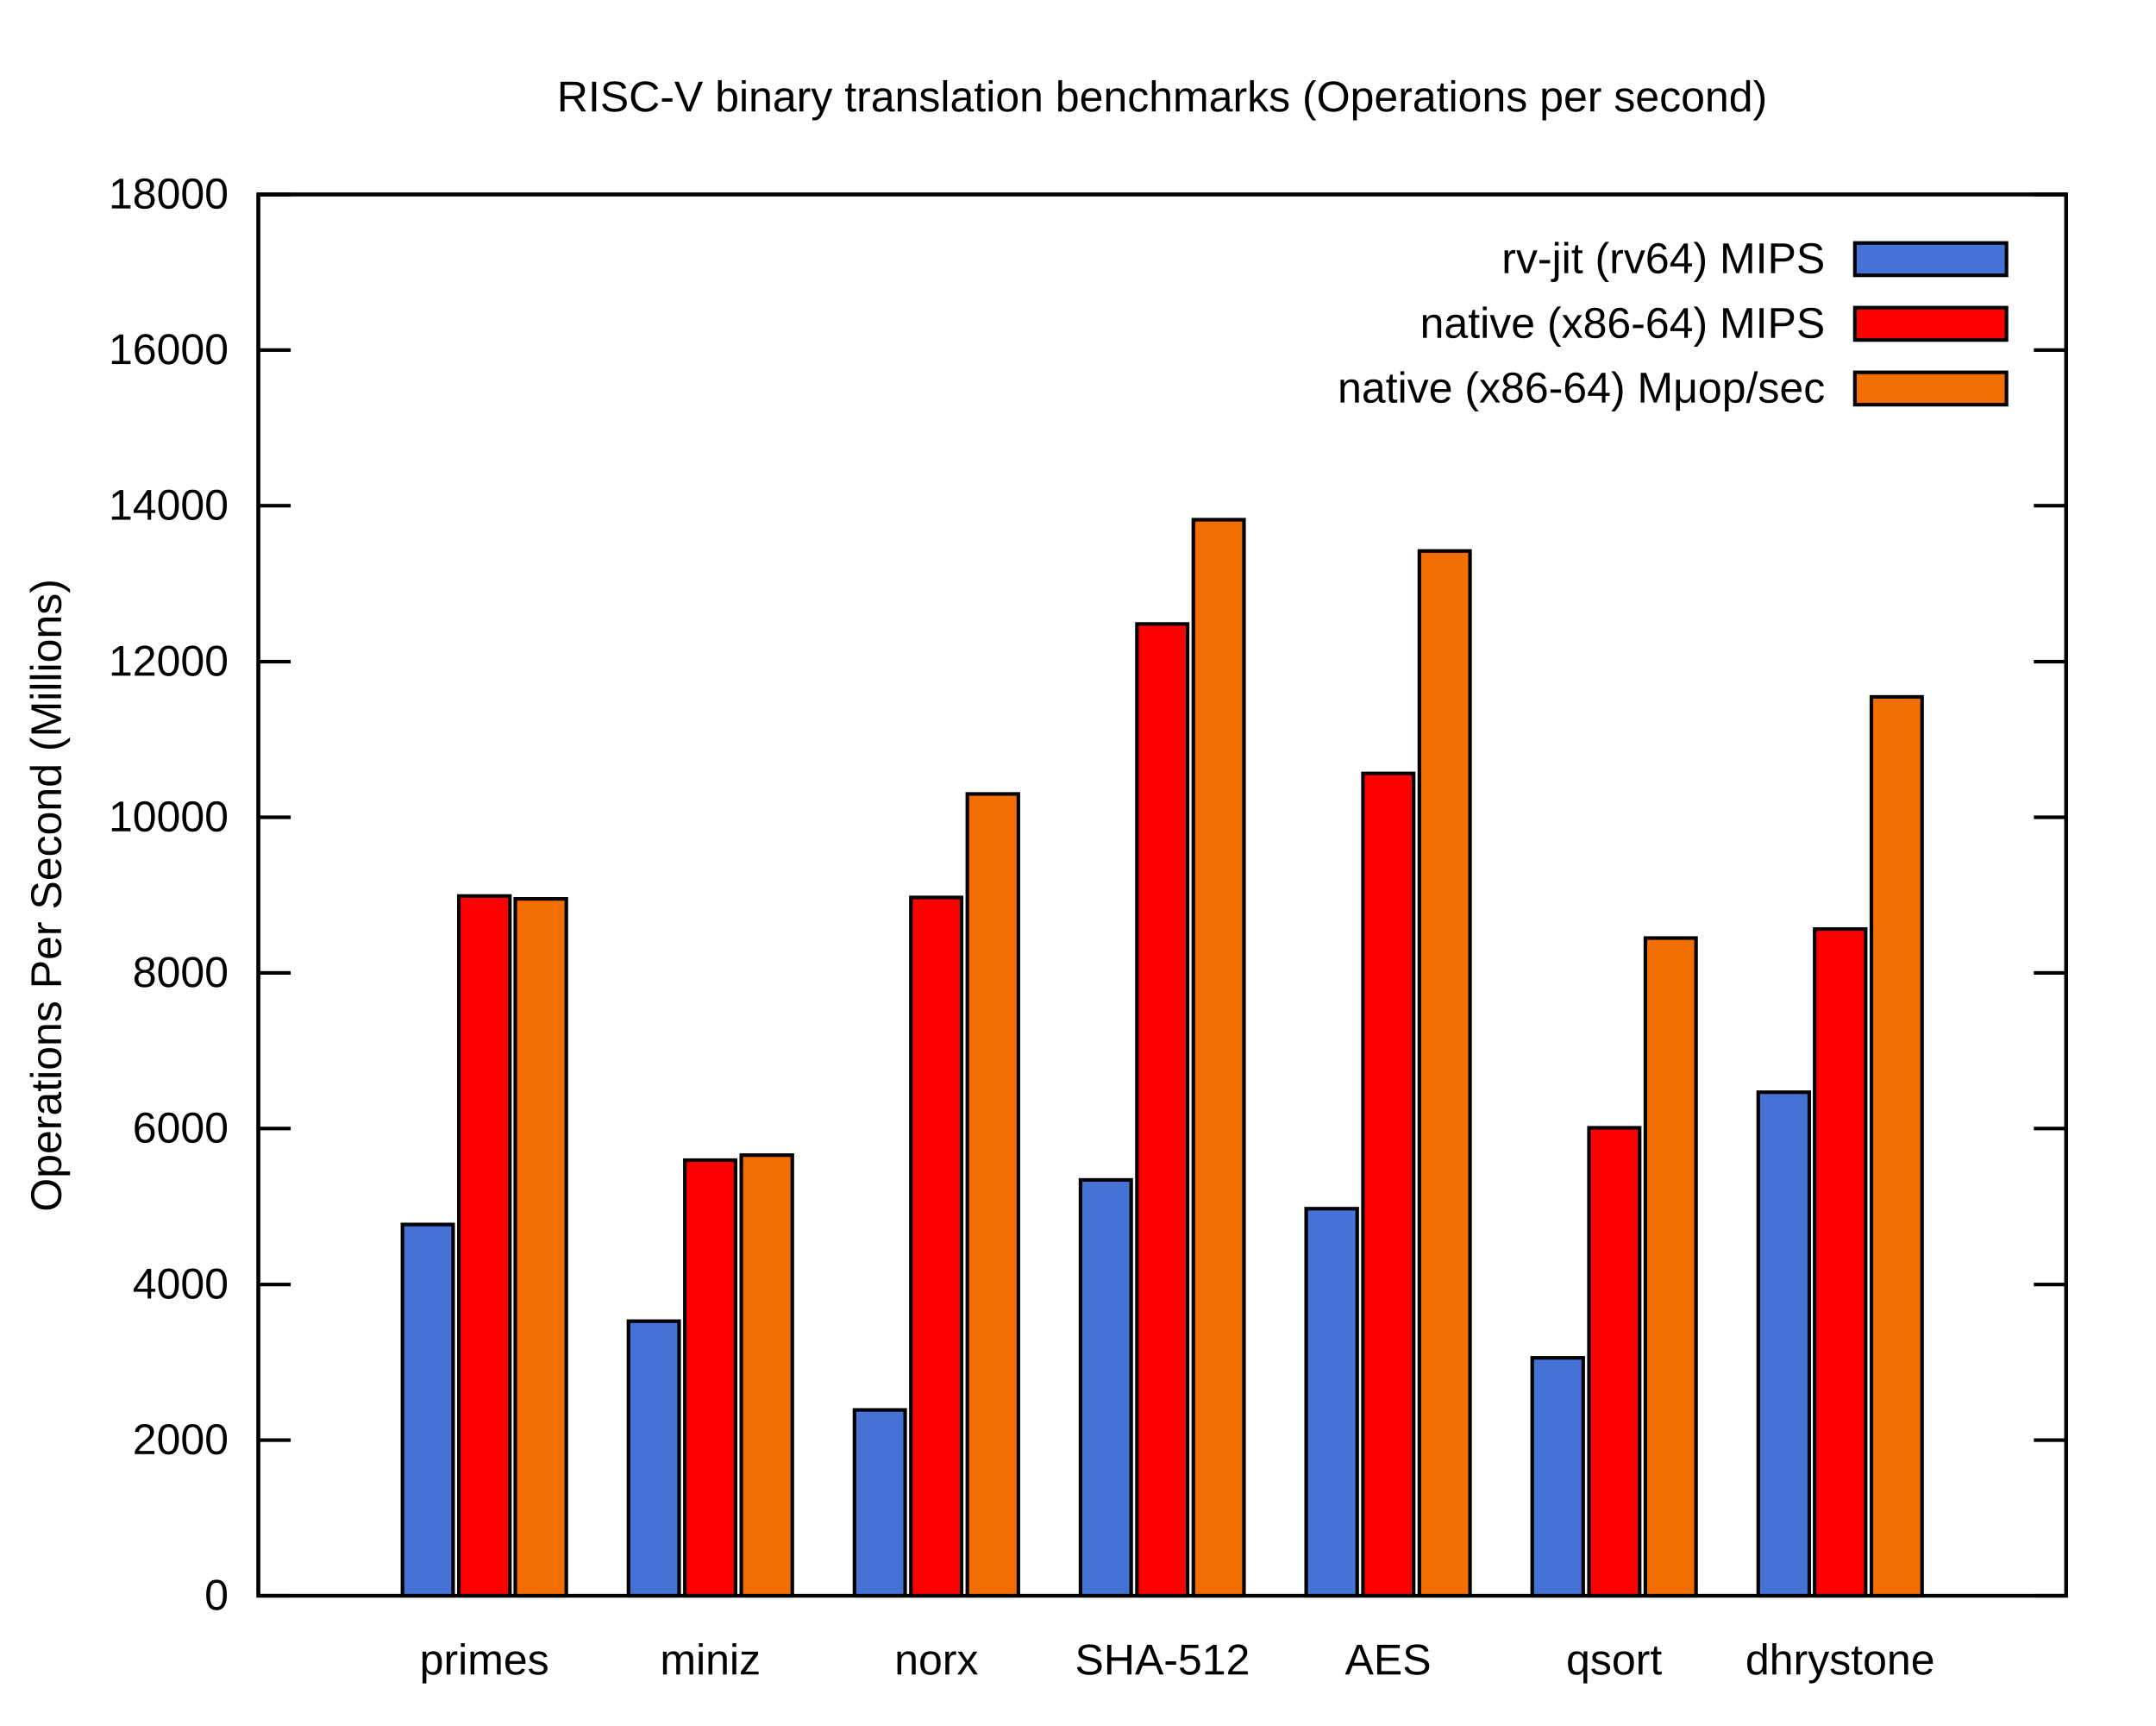
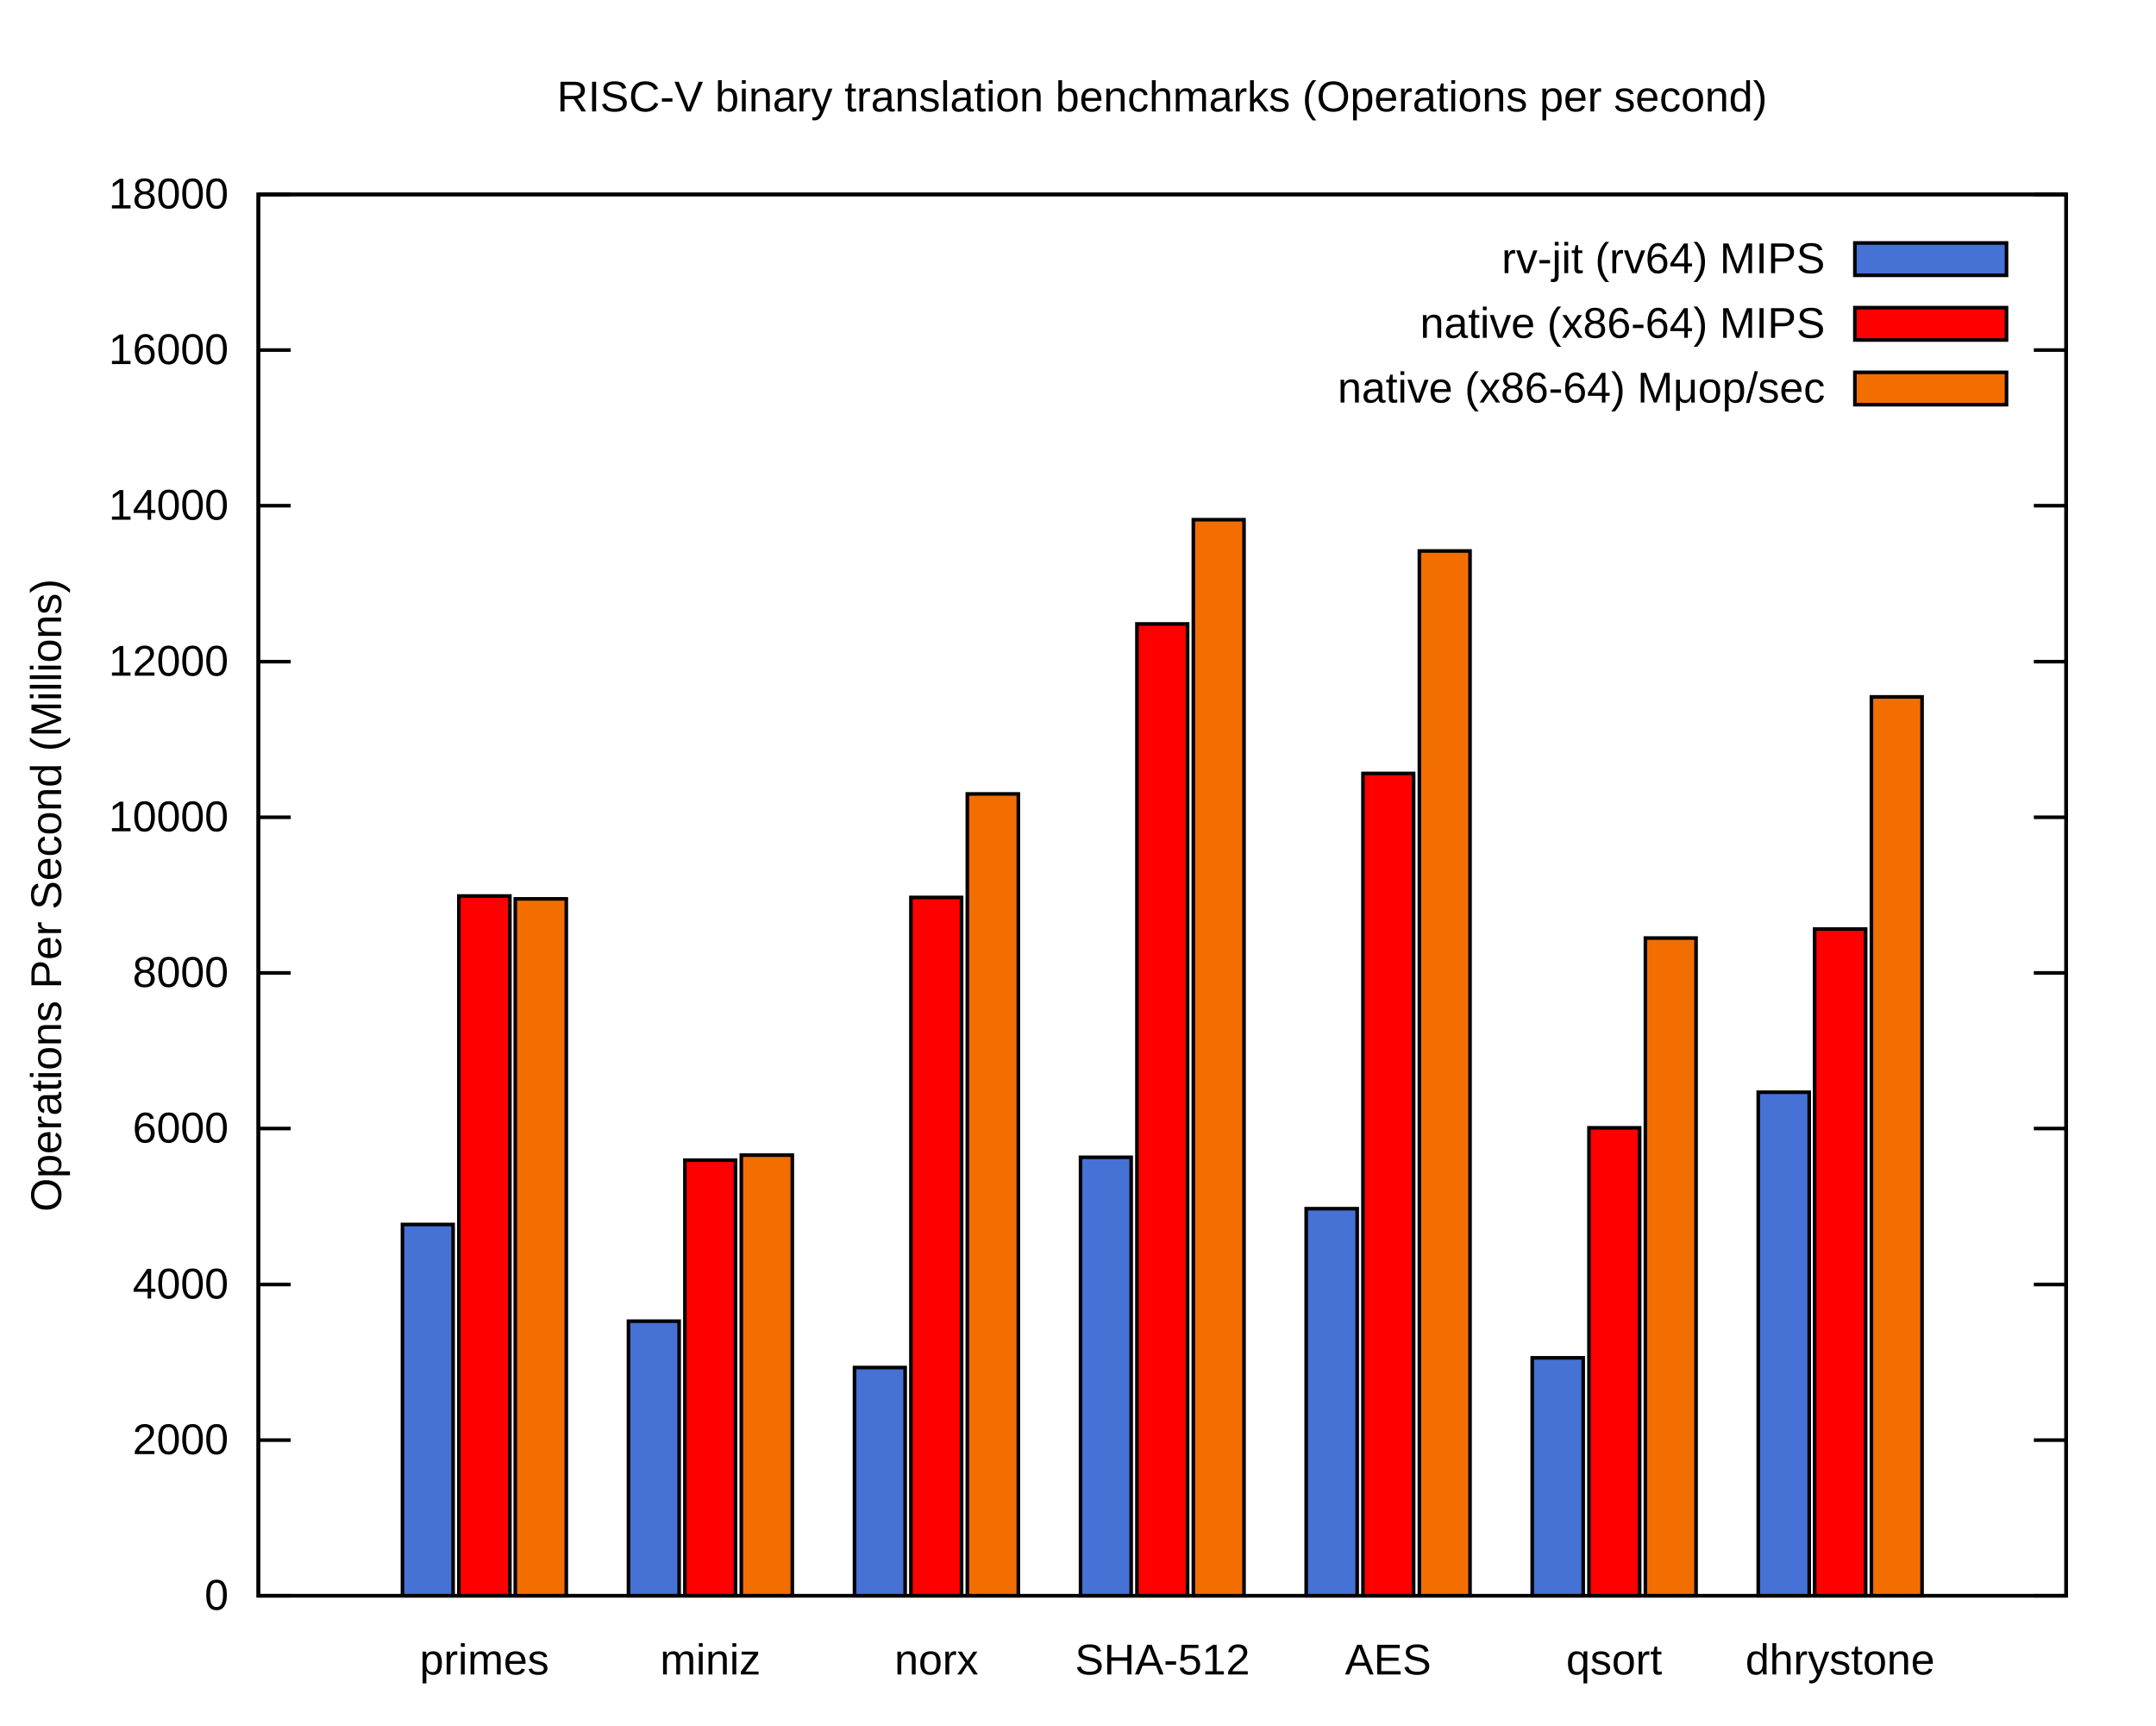
<svg xmlns="http://www.w3.org/2000/svg" xmlns:xlink="http://www.w3.org/1999/xlink" width="600" height="480" viewBox="0 0 600 480">
  <g id="gnuplot_canvas">
    <rect x="0" y="0" width="600" height="480" fill="none" />
    <defs>
      <circle id="gpDot" r="0.5" stroke-width="0.5" />
      <path id="gpPt0" stroke-width="0.222" stroke="currentColor" d="M-1,0 h2 M0,-1 v2" />
      <path id="gpPt1" stroke-width="0.222" stroke="currentColor" d="M-1,-1 L1,1 M1,-1 L-1,1" />
      <path id="gpPt2" stroke-width="0.222" stroke="currentColor" d="M-1,0 L1,0 M0,-1 L0,1 M-1,-1 L1,1 M-1,1 L1,-1" />
      <rect id="gpPt3" stroke-width="0.222" stroke="currentColor" x="-1" y="-1" width="2" height="2" />
      <rect id="gpPt4" stroke-width="0.222" stroke="currentColor" fill="currentColor" x="-1" y="-1" width="2" height="2" />
      <circle id="gpPt5" stroke-width="0.222" stroke="currentColor" cx="0" cy="0" r="1" />
      <use xlink:href="#gpPt5" id="gpPt6" fill="currentColor" stroke="none" />
      <path id="gpPt7" stroke-width="0.222" stroke="currentColor" d="M0,-1.33 L-1.33,0.67 L1.33,0.67 z" />
      <use xlink:href="#gpPt7" id="gpPt8" fill="currentColor" stroke="none" />
      <use xlink:href="#gpPt7" id="gpPt9" stroke="currentColor" transform="rotate(180)" />
      <use xlink:href="#gpPt9" id="gpPt10" fill="currentColor" stroke="none" />
      <use xlink:href="#gpPt3" id="gpPt11" stroke="currentColor" transform="rotate(45)" />
      <use xlink:href="#gpPt11" id="gpPt12" fill="currentColor" stroke="none" />
      <path id="gpPt13" stroke-width="0.222" stroke="currentColor" d="M0,1.330 L1.265,0.411 L0.782,-1.067 L-0.782,-1.076 L-1.265,0.411 z" />
      <use xlink:href="#gpPt13" id="gpPt14" fill="currentColor" stroke="none" />
      <filter id="textbox" filterUnits="objectBoundingBox" x="0" y="0" height="1" width="1">
        <feFlood flood-color="white" flood-opacity="1" result="bgnd" />
        <feComposite in="SourceGraphic" in2="bgnd" operator="atop" />
      </filter>
      <filter id="greybox" filterUnits="objectBoundingBox" x="0" y="0" height="1" width="1">
        <feFlood flood-color="lightgrey" flood-opacity="1" result="grey" />
        <feComposite in="SourceGraphic" in2="grey" operator="atop" />
      </filter>
    </defs>
    <g fill="none" color="white" stroke="black" stroke-width="1.00" stroke-linecap="butt" stroke-linejoin="miter">
</g>
    <g fill="none" color="black" stroke="currentColor" stroke-width="1.00" stroke-linecap="butt" stroke-linejoin="miter">
      <path stroke="black" d="M71.9,444.0 L80.9,444.0 M575.0,444.0 L566.0,444.0  " />
      <g transform="translate(63.6,447.9)" stroke="none" fill="black" font-family="Arial" font-size="12.00" text-anchor="end">
        <text>
          <tspan font-family="Arial"> 0</tspan>
        </text>
      </g>
    </g>
    <g fill="none" color="black" stroke="currentColor" stroke-width="1.00" stroke-linecap="butt" stroke-linejoin="miter">
      <path stroke="black" d="M71.9,400.7 L80.9,400.7 M575.0,400.7 L566.0,400.7  " />
      <g transform="translate(63.6,404.6)" stroke="none" fill="black" font-family="Arial" font-size="12.00" text-anchor="end">
        <text>
          <tspan font-family="Arial"> 2000</tspan>
        </text>
      </g>
    </g>
    <g fill="none" color="black" stroke="currentColor" stroke-width="1.00" stroke-linecap="butt" stroke-linejoin="miter">
      <path stroke="black" d="M71.9,357.4 L80.9,357.4 M575.0,357.4 L566.0,357.4  " />
      <g transform="translate(63.6,361.3)" stroke="none" fill="black" font-family="Arial" font-size="12.00" text-anchor="end">
        <text>
          <tspan font-family="Arial"> 4000</tspan>
        </text>
      </g>
    </g>
    <g fill="none" color="black" stroke="currentColor" stroke-width="1.00" stroke-linecap="butt" stroke-linejoin="miter">
      <path stroke="black" d="M71.9,314.0 L80.9,314.0 M575.0,314.0 L566.0,314.0  " />
      <g transform="translate(63.6,317.9)" stroke="none" fill="black" font-family="Arial" font-size="12.00" text-anchor="end">
        <text>
          <tspan font-family="Arial"> 6000</tspan>
        </text>
      </g>
    </g>
    <g fill="none" color="black" stroke="currentColor" stroke-width="1.00" stroke-linecap="butt" stroke-linejoin="miter">
      <path stroke="black" d="M71.9,270.7 L80.9,270.7 M575.0,270.7 L566.0,270.7  " />
      <g transform="translate(63.6,274.6)" stroke="none" fill="black" font-family="Arial" font-size="12.00" text-anchor="end">
        <text>
          <tspan font-family="Arial"> 8000</tspan>
        </text>
      </g>
    </g>
    <g fill="none" color="black" stroke="currentColor" stroke-width="1.00" stroke-linecap="butt" stroke-linejoin="miter">
      <path stroke="black" d="M71.9,227.4 L80.9,227.4 M575.0,227.4 L566.0,227.4  " />
      <g transform="translate(63.6,231.3)" stroke="none" fill="black" font-family="Arial" font-size="12.00" text-anchor="end">
        <text>
          <tspan font-family="Arial"> 10000</tspan>
        </text>
      </g>
    </g>
    <g fill="none" color="black" stroke="currentColor" stroke-width="1.00" stroke-linecap="butt" stroke-linejoin="miter">
      <path stroke="black" d="M71.9,184.1 L80.9,184.1 M575.0,184.1 L566.0,184.1  " />
      <g transform="translate(63.6,188.0)" stroke="none" fill="black" font-family="Arial" font-size="12.00" text-anchor="end">
        <text>
          <tspan font-family="Arial"> 12000</tspan>
        </text>
      </g>
    </g>
    <g fill="none" color="black" stroke="currentColor" stroke-width="1.00" stroke-linecap="butt" stroke-linejoin="miter">
      <path stroke="black" d="M71.9,140.7 L80.9,140.7 M575.0,140.7 L566.0,140.7  " />
      <g transform="translate(63.6,144.6)" stroke="none" fill="black" font-family="Arial" font-size="12.00" text-anchor="end">
        <text>
          <tspan font-family="Arial"> 14000</tspan>
        </text>
      </g>
    </g>
    <g fill="none" color="black" stroke="currentColor" stroke-width="1.00" stroke-linecap="butt" stroke-linejoin="miter">
      <path stroke="black" d="M71.9,97.4 L80.9,97.4 M575.0,97.4 L566.0,97.4  " />
      <g transform="translate(63.6,101.3)" stroke="none" fill="black" font-family="Arial" font-size="12.00" text-anchor="end">
        <text>
          <tspan font-family="Arial"> 16000</tspan>
        </text>
      </g>
    </g>
    <g fill="none" color="black" stroke="currentColor" stroke-width="1.00" stroke-linecap="butt" stroke-linejoin="miter">
      <path stroke="black" d="M71.9,54.1 L80.9,54.1 M575.0,54.1 L566.0,54.1  " />
      <g transform="translate(63.6,58.0)" stroke="none" fill="black" font-family="Arial" font-size="12.00" text-anchor="end">
        <text>
          <tspan font-family="Arial"> 18000</tspan>
        </text>
      </g>
    </g>
    <g fill="none" color="black" stroke="currentColor" stroke-width="1.00" stroke-linecap="butt" stroke-linejoin="miter">
      <path stroke="black" d="M134.8,444.0 M134.8,54.1  " />
      <g transform="translate(134.8,465.9)" stroke="none" fill="black" font-family="Arial" font-size="12.00" text-anchor="middle">
        <text>
          <tspan font-family="Arial">primes</tspan>
        </text>
      </g>
    </g>
    <g fill="none" color="black" stroke="currentColor" stroke-width="1.00" stroke-linecap="butt" stroke-linejoin="miter">
      <path stroke="black" d="M197.7,444.0 M197.7,54.1  " />
      <g transform="translate(197.7,465.9)" stroke="none" fill="black" font-family="Arial" font-size="12.00" text-anchor="middle">
        <text>
          <tspan font-family="Arial">miniz</tspan>
        </text>
      </g>
    </g>
    <g fill="none" color="black" stroke="currentColor" stroke-width="1.00" stroke-linecap="butt" stroke-linejoin="miter">
      <path stroke="black" d="M260.6,444.0 M260.6,54.1  " />
      <g transform="translate(260.6,465.9)" stroke="none" fill="black" font-family="Arial" font-size="12.00" text-anchor="middle">
        <text>
          <tspan font-family="Arial">norx</tspan>
        </text>
      </g>
    </g>
    <g fill="none" color="black" stroke="currentColor" stroke-width="1.00" stroke-linecap="butt" stroke-linejoin="miter">
      <path stroke="black" d="M323.5,444.0 M323.5,54.1  " />
      <g transform="translate(323.5,465.9)" stroke="none" fill="black" font-family="Arial" font-size="12.00" text-anchor="middle">
        <text>
          <tspan font-family="Arial">SHA-512</tspan>
        </text>
      </g>
    </g>
    <g fill="none" color="black" stroke="currentColor" stroke-width="1.00" stroke-linecap="butt" stroke-linejoin="miter">
      <path stroke="black" d="M386.3,444.0 M386.3,54.1  " />
      <g transform="translate(386.3,465.9)" stroke="none" fill="black" font-family="Arial" font-size="12.00" text-anchor="middle">
        <text>
          <tspan font-family="Arial">AES</tspan>
        </text>
      </g>
    </g>
    <g fill="none" color="black" stroke="currentColor" stroke-width="1.00" stroke-linecap="butt" stroke-linejoin="miter">
      <path stroke="black" d="M449.2,444.0 M449.2,54.1  " />
      <g transform="translate(449.2,465.9)" stroke="none" fill="black" font-family="Arial" font-size="12.00" text-anchor="middle">
        <text>
          <tspan font-family="Arial">qsort</tspan>
        </text>
      </g>
    </g>
    <g fill="none" color="black" stroke="currentColor" stroke-width="1.00" stroke-linecap="butt" stroke-linejoin="miter">
      <path stroke="black" d="M512.1,444.0 M512.1,54.1  " />
      <g transform="translate(512.1,465.9)" stroke="none" fill="black" font-family="Arial" font-size="12.00" text-anchor="middle">
        <text>
          <tspan font-family="Arial">dhrystone</tspan>
        </text>
      </g>
    </g>
    <g fill="none" color="black" stroke="currentColor" stroke-width="1.00" stroke-linecap="butt" stroke-linejoin="miter">
</g>
    <g fill="none" color="black" stroke="currentColor" stroke-width="1.00" stroke-linecap="butt" stroke-linejoin="miter">
      <path stroke="black" d="M71.9,54.1 L71.9,444.0 L575.0,444.0 L575.0,54.1 L71.9,54.1 Z  " />
    </g>
    <g fill="none" color="black" stroke="currentColor" stroke-width="1.00" stroke-linecap="butt" stroke-linejoin="miter">
      <g transform="translate(17.0,249.1) rotate(270)" stroke="none" fill="black" font-family="Arial" font-size="12.00" text-anchor="middle">
        <text>
          <tspan font-family="Arial">Operations Per Second (Millions)</tspan>
        </text>
      </g>
    </g>
    <g fill="none" color="black" stroke="currentColor" stroke-width="1.00" stroke-linecap="butt" stroke-linejoin="miter">
      <g transform="translate(323.4,31.0)" stroke="none" fill="black" font-family="Arial" font-size="12.00" text-anchor="middle">
        <text>
          <tspan font-family="Arial">RISC-V binary translation benchmarks (Operations per second)</tspan>
        </text>
      </g>
    </g>
    <g id="gnuplot_plot_1">
      <g fill="none" color="black" stroke="currentColor" stroke-width="1.00" stroke-linecap="butt" stroke-linejoin="miter">
        <g transform="translate(507.9,76.0)" stroke="none" fill="black" font-family="Arial" font-size="12.00" text-anchor="end">
          <text>
            <tspan font-family="Arial">rv-jit (rv64) MIPS</tspan>
          </text>
        </g>
      </g>
      <g fill="none" color="black" stroke="currentColor" stroke-width="1.00" stroke-linecap="butt" stroke-linejoin="miter">
        <g stroke="none" shape-rendering="crispEdges">
          <polygon fill="rgb( 70, 113, 213)" points="516.2,76.6 558.4,76.6 558.4,67.6 516.2,67.6 " />
        </g>
        <path stroke="black" d="M516.2,76.6 L558.4,76.6 L558.4,67.6 L516.2,67.6 L516.2,76.6 Z  " />
      </g>
      <g fill="none" color="black" stroke="currentColor" stroke-width="1.00" stroke-linecap="butt" stroke-linejoin="miter">
        <g stroke="none" shape-rendering="crispEdges">
          <polygon fill="rgb( 70, 113, 213)" points="112.0,444.0 126.2,444.0 126.2,340.6 112.0,340.6 " />
        </g>
        <path stroke="black" d="M112.0,444.0 L112.0,340.7 L126.1,340.7 L126.1,444.0 L112.0,444.0 Z  " />
      </g>
      <g fill="none" color="black" stroke="currentColor" stroke-width="1.00" stroke-linecap="butt" stroke-linejoin="miter">
        <g stroke="none" shape-rendering="crispEdges">
          <polygon fill="rgb( 70, 113, 213)" points="174.9,444.0 189.1,444.0 189.1,367.5 174.9,367.5 " />
        </g>
        <path stroke="black" d="M174.9,444.0 L174.9,367.6 L189.0,367.6 L189.0,444.0 L174.9,444.0 Z  " />
      </g>
      <g fill="none" color="black" stroke="currentColor" stroke-width="1.00" stroke-linecap="butt" stroke-linejoin="miter">
        <g stroke="none" shape-rendering="crispEdges">
-           <polygon fill="rgb( 70, 113, 213)" points="237.8,444.0 252.0,444.0 252.0,392.2 237.8,392.2 " />
-         </g>
-         <path stroke="black" d="M237.8,444.0 L237.8,392.3 L251.9,392.3 L251.9,444.0 L237.8,444.0 Z  " />
-       </g>
-       <g fill="none" color="black" stroke="currentColor" stroke-width="1.00" stroke-linecap="butt" stroke-linejoin="miter">
-         <g stroke="none" shape-rendering="crispEdges">
-           <polygon fill="rgb( 70, 113, 213)" points="300.7,444.0 314.9,444.0 314.9,328.2 300.7,328.2 " />
-         </g>
-         <path stroke="black" d="M300.7,444.0 L300.7,328.3 L314.8,328.3 L314.8,444.0 L300.7,444.0 Z  " />
+           <polygon fill="rgb( 70, 113, 213)" points="237.8,444.0 252.0,444.0 252.0,380.4 237.8,380.4 " />
+         </g>
+         <path stroke="black" d="M237.8,444.0 L237.8,380.5 L251.9,380.5 L251.9,444.0 L237.8,444.0 Z  " />
+       </g>
+       <g fill="none" color="black" stroke="currentColor" stroke-width="1.00" stroke-linecap="butt" stroke-linejoin="miter">
+         <g stroke="none" shape-rendering="crispEdges">
+           <polygon fill="rgb( 70, 113, 213)" points="300.7,444.0 314.9,444.0 314.9,321.9 300.7,321.9 " />
+         </g>
+         <path stroke="black" d="M300.7,444.0 L300.7,322.0 L314.8,322.0 L314.8,444.0 L300.7,444.0 Z  " />
      </g>
      <g fill="none" color="black" stroke="currentColor" stroke-width="1.00" stroke-linecap="butt" stroke-linejoin="miter">
        <g stroke="none" shape-rendering="crispEdges">
          <polygon fill="rgb( 70, 113, 213)" points="363.5,444.0 377.8,444.0 377.8,336.2 363.5,336.2 " />
        </g>
        <path stroke="black" d="M363.5,444.0 L363.5,336.3 L377.7,336.3 L377.7,444.0 L363.5,444.0 Z  " />
      </g>
      <g fill="none" color="black" stroke="currentColor" stroke-width="1.00" stroke-linecap="butt" stroke-linejoin="miter">
        <g stroke="none" shape-rendering="crispEdges">
          <polygon fill="rgb( 70, 113, 213)" points="426.4,444.0 440.7,444.0 440.7,377.7 426.4,377.7 " />
        </g>
        <path stroke="black" d="M426.4,444.0 L426.4,377.8 L440.6,377.8 L440.6,444.0 L426.4,444.0 Z  " />
      </g>
      <g fill="none" color="black" stroke="currentColor" stroke-width="1.00" stroke-linecap="butt" stroke-linejoin="miter">
        <g stroke="none" shape-rendering="crispEdges">
          <polygon fill="rgb( 70, 113, 213)" points="489.3,444.0 503.6,444.0 503.6,303.8 489.3,303.8 " />
        </g>
        <path stroke="black" d="M489.3,444.0 L489.3,303.9 L503.5,303.9 L503.5,444.0 L489.3,444.0 Z  " />
      </g>
      <g fill="none" color="black" stroke="currentColor" stroke-width="1.00" stroke-linecap="butt" stroke-linejoin="miter">
</g>
    </g>
    <g id="gnuplot_plot_2">
      <g fill="none" color="black" stroke="currentColor" stroke-width="1.00" stroke-linecap="butt" stroke-linejoin="miter">
        <g transform="translate(507.9,94.0)" stroke="none" fill="black" font-family="Arial" font-size="12.00" text-anchor="end">
          <text>
            <tspan font-family="Arial">native (x86-64) MIPS</tspan>
          </text>
        </g>
      </g>
      <g fill="none" color="black" stroke="currentColor" stroke-width="1.00" stroke-linecap="butt" stroke-linejoin="miter">
        <g stroke="none" shape-rendering="crispEdges">
          <polygon fill="rgb(255,   0,   0)" points="516.2,94.6 558.4,94.6 558.4,85.6 516.2,85.6 " />
        </g>
        <path stroke="black" d="M516.2,94.6 L558.4,94.6 L558.4,85.6 L516.2,85.6 L516.2,94.6 Z  " />
      </g>
      <g fill="none" color="black" stroke="currentColor" stroke-width="1.00" stroke-linecap="butt" stroke-linejoin="miter">
        <g stroke="none" shape-rendering="crispEdges">
          <polygon fill="rgb(255,   0,   0)" points="127.7,444.0 142.0,444.0 142.0,249.2 127.7,249.2 " />
        </g>
        <path stroke="black" d="M127.7,444.0 L127.7,249.3 L141.9,249.3 L141.9,444.0 L127.7,444.0 Z  " />
      </g>
      <g fill="none" color="black" stroke="currentColor" stroke-width="1.00" stroke-linecap="butt" stroke-linejoin="miter">
        <g stroke="none" shape-rendering="crispEdges">
          <polygon fill="rgb(255,   0,   0)" points="190.6,444.0 204.8,444.0 204.8,322.7 190.6,322.7 " />
        </g>
        <path stroke="black" d="M190.6,444.0 L190.6,322.8 L204.7,322.8 L204.7,444.0 L190.6,444.0 Z  " />
      </g>
      <g fill="none" color="black" stroke="currentColor" stroke-width="1.00" stroke-linecap="butt" stroke-linejoin="miter">
        <g stroke="none" shape-rendering="crispEdges">
          <polygon fill="rgb(255,   0,   0)" points="253.5,444.0 267.7,444.0 267.7,249.6 253.5,249.6 " />
        </g>
        <path stroke="black" d="M253.5,444.0 L253.5,249.7 L267.6,249.7 L267.6,444.0 L253.5,444.0 Z  " />
      </g>
      <g fill="none" color="black" stroke="currentColor" stroke-width="1.00" stroke-linecap="butt" stroke-linejoin="miter">
        <g stroke="none" shape-rendering="crispEdges">
          <polygon fill="rgb(255,   0,   0)" points="316.4,444.0 330.6,444.0 330.6,173.5 316.4,173.5 " />
        </g>
        <path stroke="black" d="M316.4,444.0 L316.4,173.6 L330.5,173.6 L330.5,444.0 L316.4,444.0 Z  " />
      </g>
      <g fill="none" color="black" stroke="currentColor" stroke-width="1.00" stroke-linecap="butt" stroke-linejoin="miter">
        <g stroke="none" shape-rendering="crispEdges">
          <polygon fill="rgb(255,   0,   0)" points="379.3,444.0 393.5,444.0 393.5,215.1 379.3,215.1 " />
        </g>
        <path stroke="black" d="M379.3,444.0 L379.3,215.2 L393.4,215.2 L393.4,444.0 L379.3,444.0 Z  " />
      </g>
      <g fill="none" color="black" stroke="currentColor" stroke-width="1.00" stroke-linecap="butt" stroke-linejoin="miter">
        <g stroke="none" shape-rendering="crispEdges">
          <polygon fill="rgb(255,   0,   0)" points="442.2,444.0 456.4,444.0 456.4,313.7 442.2,313.7 " />
        </g>
        <path stroke="black" d="M442.2,444.0 L442.2,313.8 L456.3,313.8 L456.3,444.0 L442.2,444.0 Z  " />
      </g>
      <g fill="none" color="black" stroke="currentColor" stroke-width="1.00" stroke-linecap="butt" stroke-linejoin="miter">
        <g stroke="none" shape-rendering="crispEdges">
          <polygon fill="rgb(255,   0,   0)" points="505.0,444.0 519.3,444.0 519.3,258.4 505.0,258.4 " />
        </g>
        <path stroke="black" d="M505.0,444.0 L505.0,258.5 L519.2,258.5 L519.2,444.0 L505.0,444.0 Z  " />
      </g>
      <g fill="none" color="black" stroke="currentColor" stroke-width="1.00" stroke-linecap="butt" stroke-linejoin="miter">
</g>
    </g>
    <g id="gnuplot_plot_3">
      <g fill="none" color="black" stroke="currentColor" stroke-width="1.00" stroke-linecap="butt" stroke-linejoin="miter">
        <g transform="translate(507.9,112.0)" stroke="none" fill="black" font-family="Arial" font-size="12.00" text-anchor="end">
          <text>
            <tspan font-family="Arial">native (x86-64) Mμop/sec</tspan>
          </text>
        </g>
      </g>
      <g fill="none" color="black" stroke="currentColor" stroke-width="1.00" stroke-linecap="butt" stroke-linejoin="miter">
        <g stroke="none" shape-rendering="crispEdges">
          <polygon fill="rgb(243, 110,   0)" points="516.2,112.6 558.4,112.6 558.4,103.6 516.2,103.6 " />
        </g>
        <path stroke="black" d="M516.2,112.6 L558.4,112.6 L558.4,103.6 L516.2,103.6 L516.2,112.6 Z  " />
      </g>
      <g fill="none" color="black" stroke="currentColor" stroke-width="1.00" stroke-linecap="butt" stroke-linejoin="miter">
        <g stroke="none" shape-rendering="crispEdges">
          <polygon fill="rgb(243, 110,   0)" points="143.4,444.0 157.7,444.0 157.7,250.0 143.4,250.0 " />
        </g>
        <path stroke="black" d="M143.4,444.0 L143.4,250.1 L157.6,250.1 L157.6,444.0 L143.4,444.0 Z  " />
      </g>
      <g fill="none" color="black" stroke="currentColor" stroke-width="1.00" stroke-linecap="butt" stroke-linejoin="miter">
        <g stroke="none" shape-rendering="crispEdges">
          <polygon fill="rgb(243, 110,   0)" points="206.3,444.0 220.6,444.0 220.6,321.3 206.3,321.3 " />
        </g>
        <path stroke="black" d="M206.3,444.0 L206.3,321.4 L220.5,321.4 L220.5,444.0 L206.3,444.0 Z  " />
      </g>
      <g fill="none" color="black" stroke="currentColor" stroke-width="1.00" stroke-linecap="butt" stroke-linejoin="miter">
        <g stroke="none" shape-rendering="crispEdges">
          <polygon fill="rgb(243, 110,   0)" points="269.2,444.0 283.5,444.0 283.5,220.8 269.2,220.8 " />
        </g>
        <path stroke="black" d="M269.2,444.0 L269.2,220.9 L283.4,220.9 L283.4,444.0 L269.2,444.0 Z  " />
      </g>
      <g fill="none" color="black" stroke="currentColor" stroke-width="1.00" stroke-linecap="butt" stroke-linejoin="miter">
        <g stroke="none" shape-rendering="crispEdges">
          <polygon fill="rgb(243, 110,   0)" points="332.1,444.0 346.3,444.0 346.3,144.5 332.1,144.5 " />
        </g>
        <path stroke="black" d="M332.1,444.0 L332.1,144.6 L346.2,144.6 L346.2,444.0 L332.1,444.0 Z  " />
      </g>
      <g fill="none" color="black" stroke="currentColor" stroke-width="1.00" stroke-linecap="butt" stroke-linejoin="miter">
        <g stroke="none" shape-rendering="crispEdges">
          <polygon fill="rgb(243, 110,   0)" points="395.0,444.0 409.2,444.0 409.2,153.2 395.0,153.2 " />
        </g>
        <path stroke="black" d="M395.0,444.0 L395.0,153.3 L409.1,153.3 L409.1,444.0 L395.0,444.0 Z  " />
      </g>
      <g fill="none" color="black" stroke="currentColor" stroke-width="1.00" stroke-linecap="butt" stroke-linejoin="miter">
        <g stroke="none" shape-rendering="crispEdges">
          <polygon fill="rgb(243, 110,   0)" points="457.9,444.0 472.1,444.0 472.1,260.9 457.9,260.9 " />
        </g>
        <path stroke="black" d="M457.9,444.0 L457.9,261.0 L472.0,261.0 L472.0,444.0 L457.9,444.0 Z  " />
      </g>
      <g fill="none" color="black" stroke="currentColor" stroke-width="1.00" stroke-linecap="butt" stroke-linejoin="miter">
        <g stroke="none" shape-rendering="crispEdges">
          <polygon fill="rgb(243, 110,   0)" points="520.8,444.0 535.0,444.0 535.0,193.8 520.8,193.8 " />
        </g>
        <path stroke="black" d="M520.8,444.0 L520.8,193.9 L534.9,193.9 L534.9,444.0 L520.8,444.0 Z  " />
      </g>
      <g fill="none" color="black" stroke="currentColor" stroke-width="1.00" stroke-linecap="butt" stroke-linejoin="miter">
</g>
    </g>
    <g fill="none" color="white" stroke="rgb(243, 110,   0)" stroke-width="2.00" stroke-linecap="butt" stroke-linejoin="miter">
</g>
    <g fill="none" color="black" stroke="currentColor" stroke-width="2.00" stroke-linecap="butt" stroke-linejoin="miter">
</g>
    <g fill="none" color="black" stroke="black" stroke-width="1.00" stroke-linecap="butt" stroke-linejoin="miter">
</g>
    <g fill="none" color="black" stroke="currentColor" stroke-width="1.00" stroke-linecap="butt" stroke-linejoin="miter">
      <path stroke="black" d="M71.9,54.1 L71.9,444.0 L575.0,444.0 L575.0,54.1 L71.9,54.1 Z  " />
    </g>
    <g fill="none" color="black" stroke="currentColor" stroke-width="1.00" stroke-linecap="butt" stroke-linejoin="miter">
</g>
  </g>
</svg>
